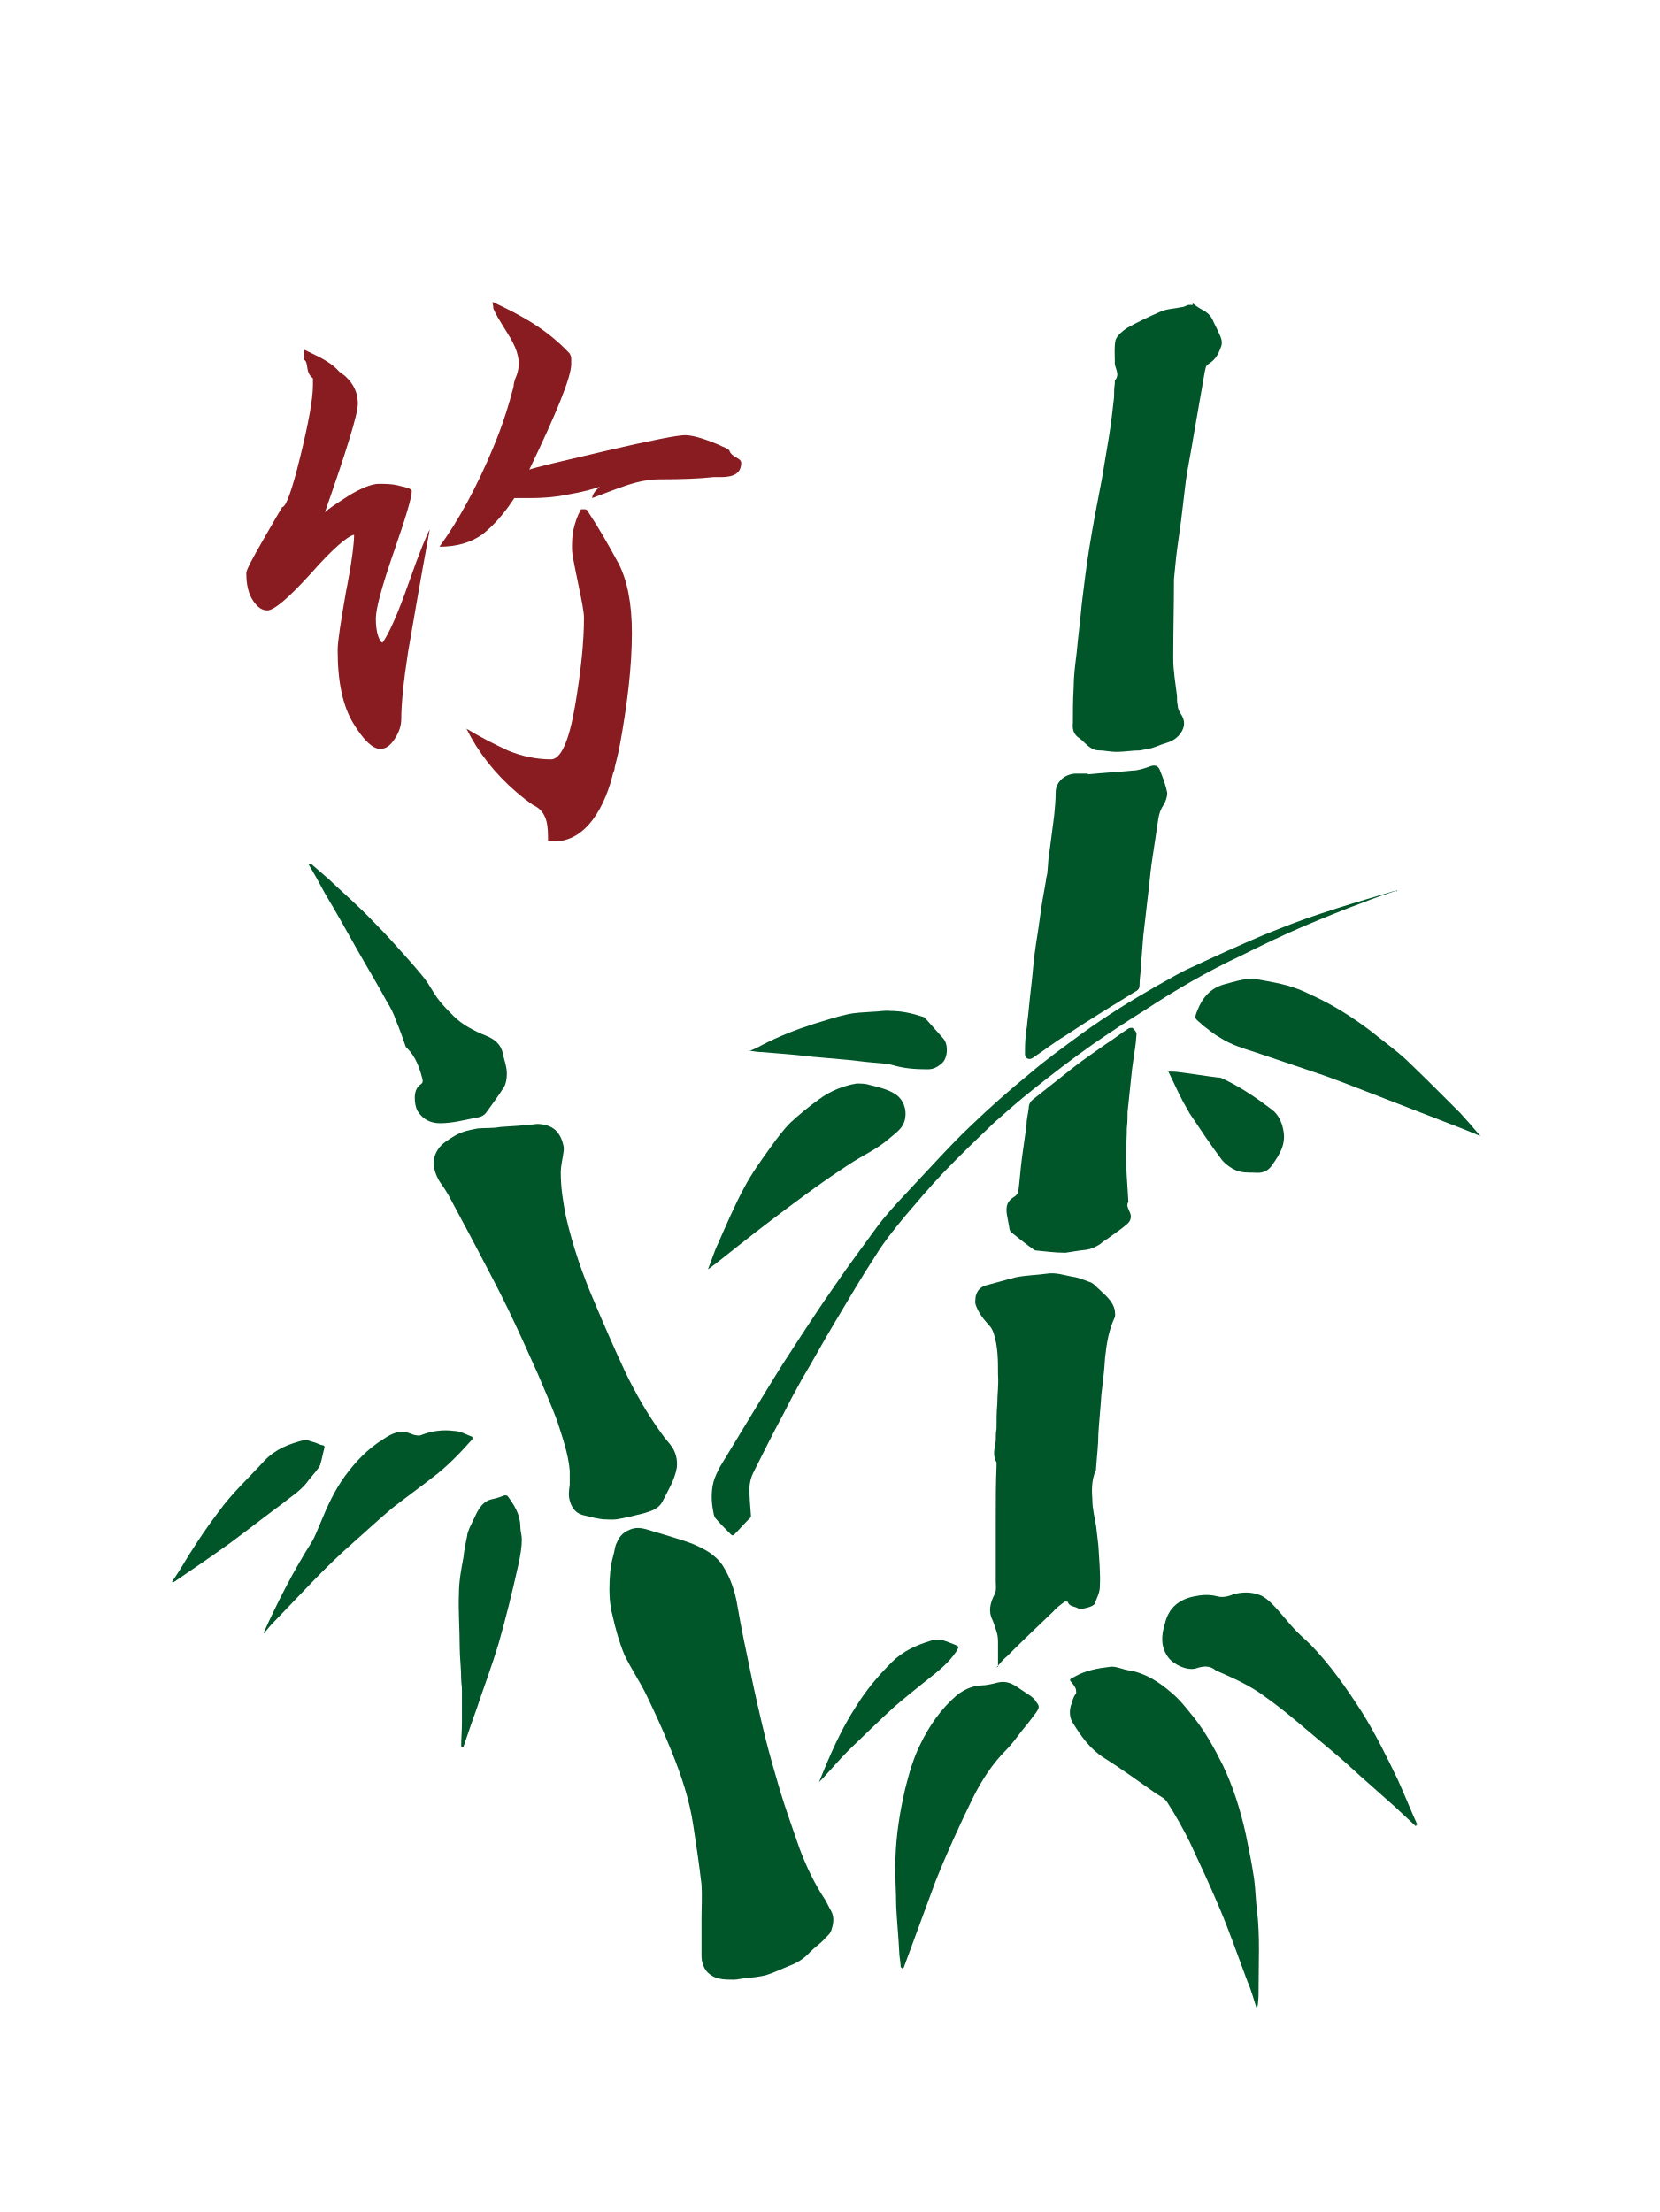
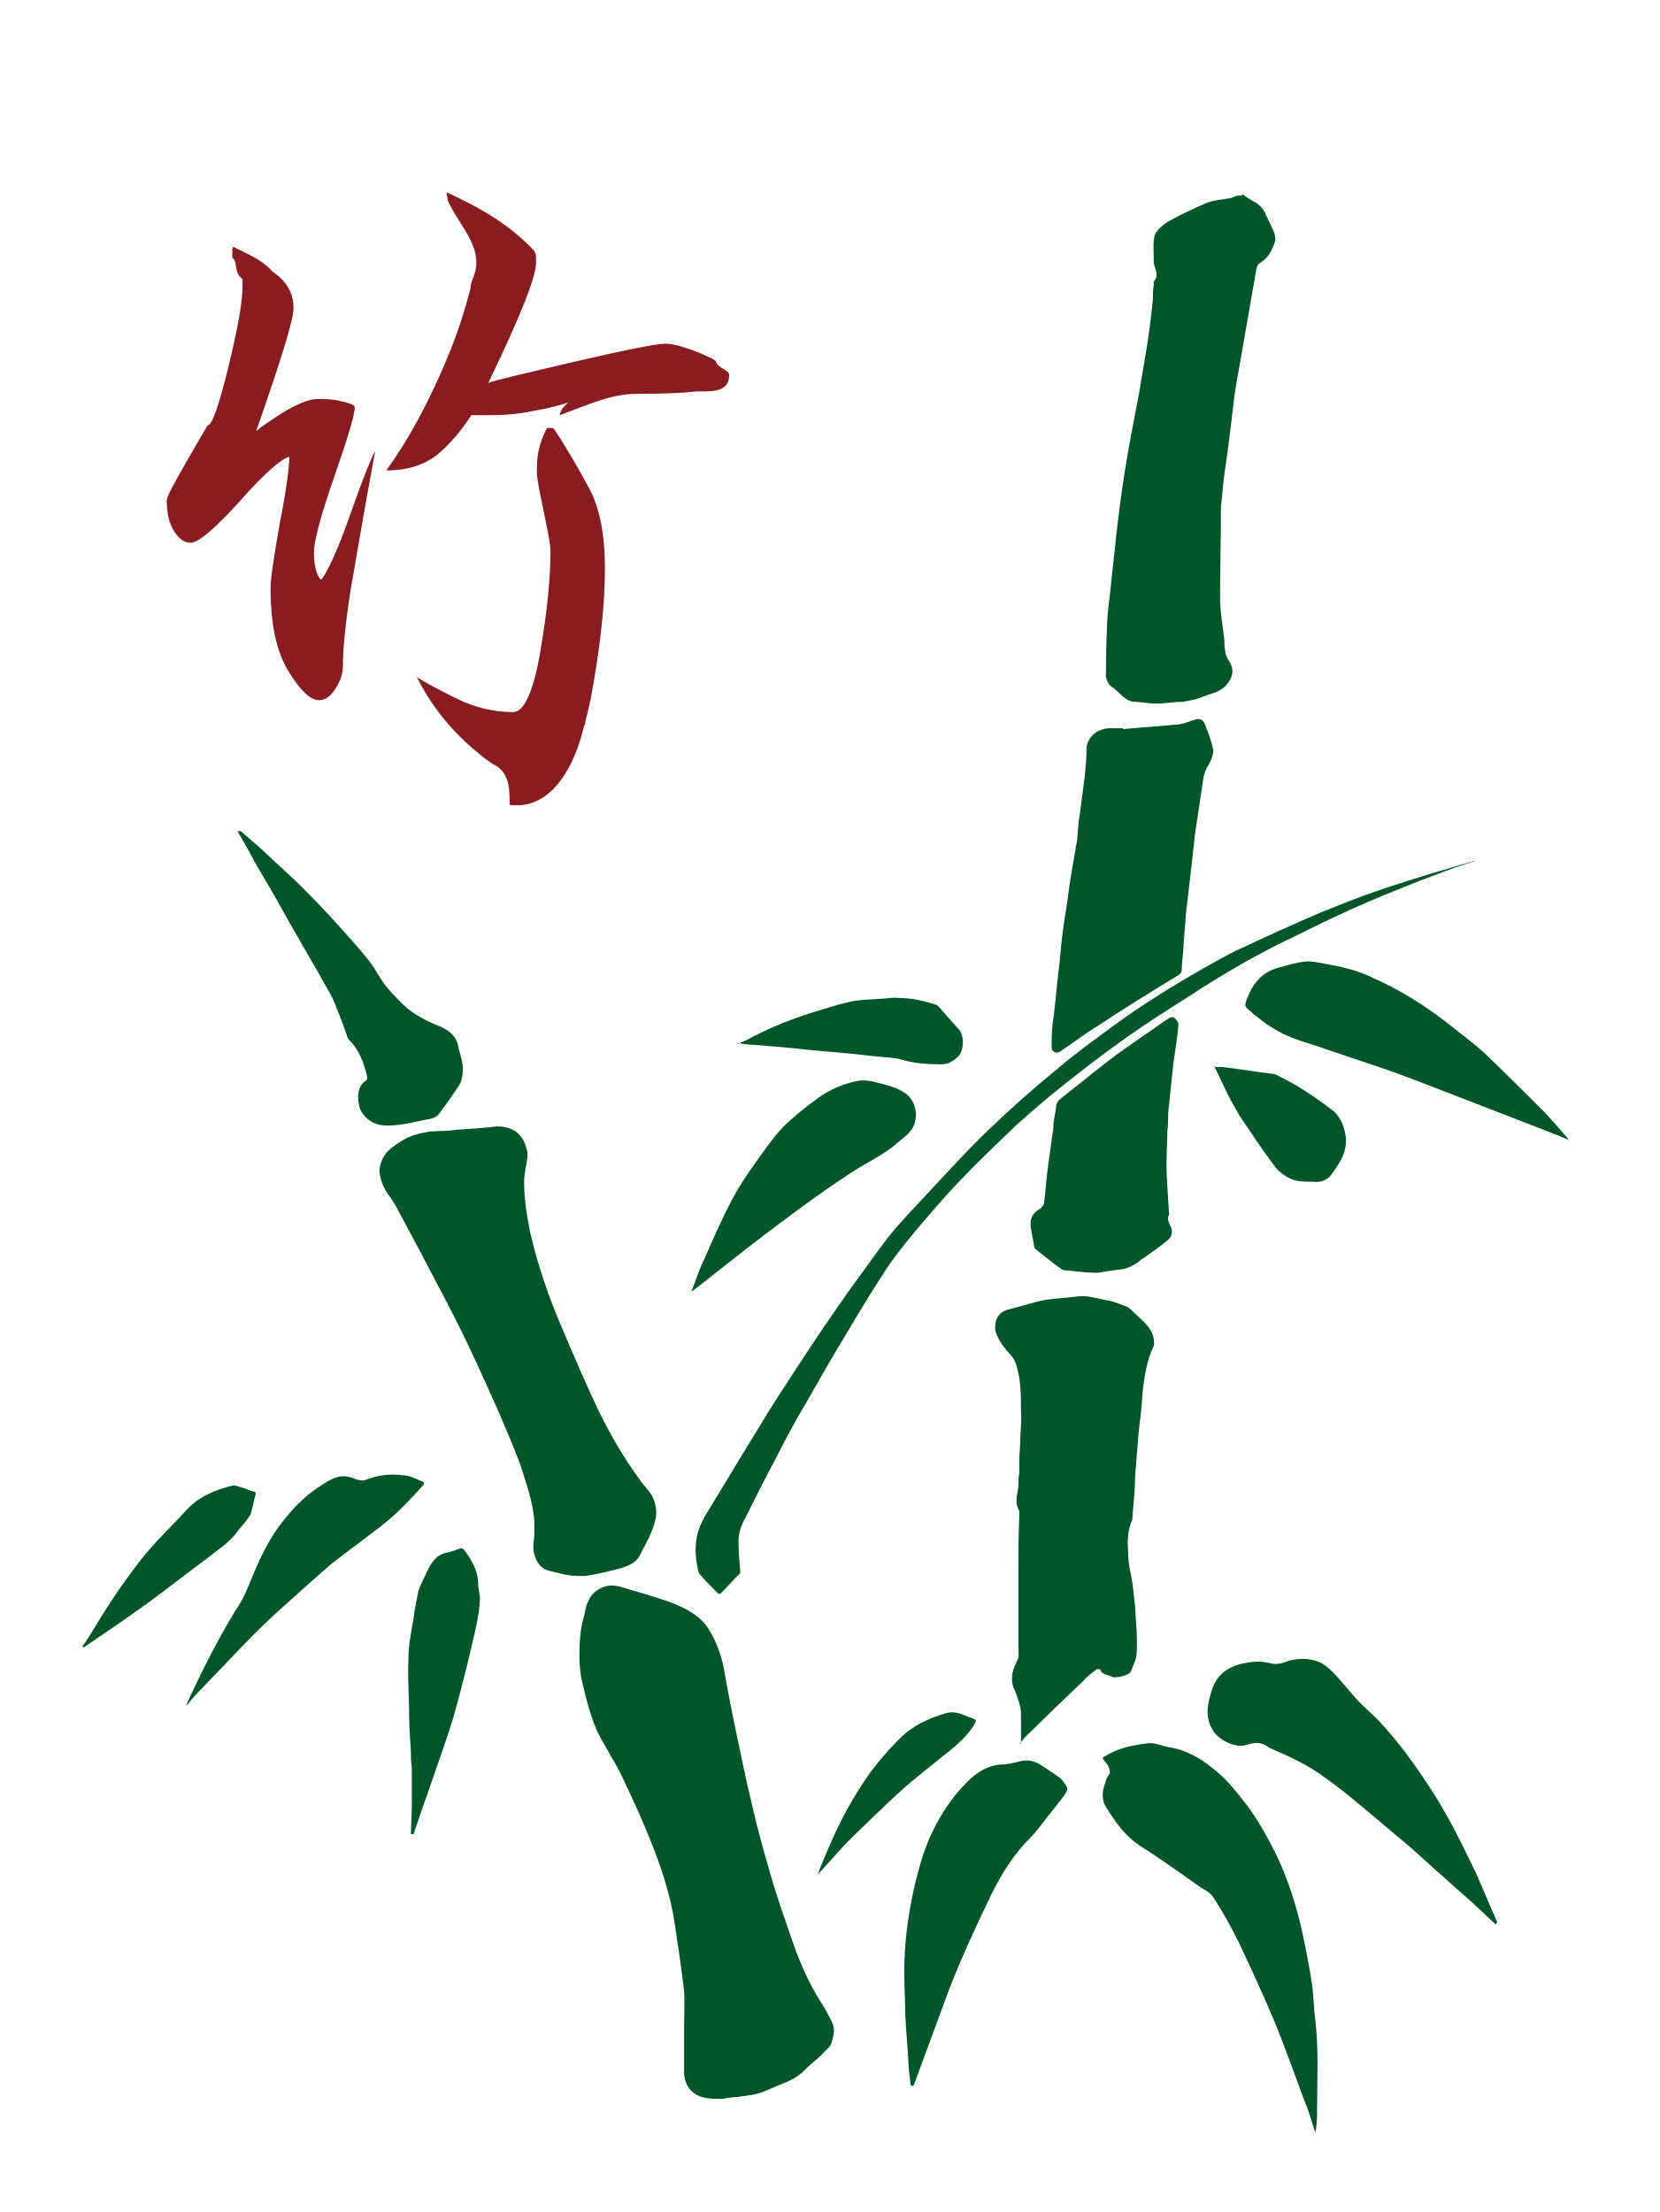
<svg xmlns="http://www.w3.org/2000/svg" width="900" height="1200" viewBox="0 0 900 1200">
-   <svg viewBox="0 0 19 26" preserveAspectRatio="xMidYMid meet" x="54.00" y="72.00" width="792.00" height="1056.00">
+   <svg viewBox="0 0 19 26" preserveAspectRatio="xMidYMid meet" width="900" height="1200">
    <defs>
      <style>
      .cls-1 {
        fill: #005529;
      }

      .cls-2 {
        fill: #881c21;
      }
    </style>
    </defs>
    <g>
      <path class="cls-1" d="M14.35,2.28s.08,.06,.12,.08c.08,.04,.13,.09,.16,.17,.03,.06,.06,.12,.09,.19,.02,.05,.03,.1,0,.16-.03,.09-.08,.16-.16,.21-.04,.02-.04,.07-.05,.11-.05,.29-.1,.57-.15,.86-.03,.19-.07,.38-.1,.58-.02,.16-.04,.33-.06,.5-.02,.17-.05,.35-.07,.52-.01,.1-.02,.2-.03,.3,0,.35-.01,.71-.01,1.06,0,.17,.03,.33,.05,.5,0,.04,0,.09,.01,.13,0,.04,.02,.08,.04,.11,.06,.09,.06,.17,0,.26-.05,.07-.12,.11-.19,.13-.07,.02-.13,.05-.2,.07-.05,.01-.1,.02-.15,.03-.11,0-.21,.02-.32,.02-.08,0-.16-.02-.23-.02-.12,0-.18-.1-.26-.16-.08-.05-.1-.12-.09-.21,0-.15,0-.3,.01-.46,0-.16,.02-.31,.04-.47,.02-.22,.05-.45,.07-.67,.03-.25,.06-.49,.1-.74,.05-.31,.11-.62,.17-.93,.03-.18,.06-.36,.09-.54,.03-.18,.05-.36,.07-.54,0-.06,0-.12,.01-.18,0-.01,0-.03,0-.04,.08-.09-.01-.17,0-.25,0-.1-.01-.2,.01-.29,.02-.06,.09-.12,.15-.16,.14-.08,.29-.15,.45-.22,.09-.04,.19-.04,.28-.06,.03,0,.06-.02,.09-.03h.06Z" />
      <path class="cls-1" d="M.72,19.35s.07-.1,.1-.15c.16-.27,.33-.53,.52-.78,.18-.25,.4-.45,.61-.68,.15-.16,.34-.23,.54-.28,.04,0,.08,.02,.12,.03,.04,.01,.07,.03,.11,.04,.04,0,.04,.03,.03,.05-.02,.07-.03,.14-.05,.2,0,.02-.02,.04-.03,.06-.05,.07-.11,.13-.16,.2-.09,.11-.22,.19-.33,.28-.23,.17-.46,.35-.69,.52-.25,.18-.5,.35-.75,.52,0,0-.01,0-.02,0H.72Z" />
      <path class="cls-1" d="M7.79,23.85c0-.15,.01-.3,0-.45-.03-.26-.07-.53-.11-.79-.05-.34-.16-.67-.29-.99-.1-.25-.21-.49-.33-.74-.09-.19-.21-.36-.3-.55-.07-.17-.12-.35-.16-.53-.03-.11-.04-.23-.04-.34,0-.15,.01-.31,.05-.45,.02-.06,.02-.13,.05-.18,.03-.08,.09-.14,.17-.17,.11-.05,.21-.01,.31,.02,.17,.05,.34,.1,.51,.16,.17,.07,.33,.15,.43,.31,.1,.16,.16,.34,.19,.53,.05,.29,.11,.58,.17,.86,.06,.3,.13,.6,.2,.89,.06,.24,.13,.48,.2,.72,.08,.26,.17,.51,.26,.77,.09,.24,.2,.47,.34,.68,.03,.05,.05,.1,.08,.15,.05,.09,.03,.18,0,.27-.02,.05-.07,.08-.1,.12-.06,.06-.12,.1-.18,.16-.08,.09-.18,.15-.29,.19-.1,.04-.2,.09-.3,.12-.08,.02-.17,.03-.26,.04-.06,0-.11,.02-.17,.02-.13,0-.26,0-.36-.11-.05-.06-.07-.14-.07-.21,0-.16,0-.33,0-.49h0Z" />
      <path class="cls-1" d="M5.61,13.24c.19,.01,.3,.1,.34,.31,0,.01,0,.02,0,.04-.01,.1-.04,.2-.04,.3,0,.2,.03,.39,.07,.59,.09,.39,.22,.77,.38,1.14,.13,.31,.27,.63,.41,.93,.14,.29,.3,.57,.49,.83,.04,.06,.1,.12,.14,.18,.05,.08,.07,.17,.06,.27-.03,.17-.12,.31-.19,.45-.05,.1-.15,.13-.25,.16-.12,.03-.24,.06-.36,.08-.06,.01-.13,0-.19,0-.08-.01-.16-.03-.24-.05-.11-.02-.17-.09-.2-.2-.02-.07-.01-.14,0-.21,0-.06,0-.13,0-.19-.02-.23-.1-.45-.17-.67-.08-.21-.17-.42-.26-.63-.13-.29-.26-.58-.4-.87-.15-.31-.32-.62-.48-.93-.1-.19-.21-.39-.31-.58-.03-.05-.06-.1-.09-.14-.06-.08-.1-.18-.11-.28,0-.06,.02-.13,.06-.19,.05-.08,.14-.13,.22-.18,.1-.06,.2-.08,.31-.1,.1-.01,.2,0,.3-.02,.16-.01,.33-.02,.49-.04,.01,0,.02,0,.03,0Z" />
      <path class="cls-1" d="M11.75,20.49c0-.11,0-.21,0-.3,0-.06,0-.11-.02-.17-.02-.06-.04-.13-.07-.19-.04-.12,0-.22,.05-.32,.02-.04,.01-.11,.01-.16,0-.14,0-.28,0-.42,0-.02,0-.04,0-.06,0-.11,0-.23,0-.34,0-.24,0-.48,.01-.72,0-.02,0-.04,0-.05-.06-.1-.02-.2-.01-.29,0-.05,0-.11,.01-.16,0-.11,0-.22,.01-.33,0-.13,.02-.26,.01-.39,0-.19,0-.38-.06-.56-.01-.03-.03-.07-.05-.09-.08-.09-.15-.17-.19-.29-.01-.04,0-.06,0-.1,.02-.09,.07-.14,.16-.16,.12-.03,.25-.07,.37-.1,.14-.03,.28-.03,.42-.05,.12-.02,.23,.02,.34,.04,.08,.01,.15,.04,.23,.07,.04,.01,.07,.04,.1,.07,.09,.09,.21,.17,.24,.31,0,.03,.01,.06,0,.09-.08,.17-.11,.35-.13,.54-.01,.17-.03,.33-.05,.5-.01,.17-.03,.35-.04,.52,0,.15-.02,.3-.03,.45,0,.02,0,.04-.01,.05-.05,.12-.05,.25-.04,.38,0,.12,.03,.23,.05,.35,.01,.09,.02,.17,.03,.26,.01,.18,.03,.37,.02,.55,0,.08-.04,.15-.07,.23-.02,.04-.18,.08-.22,.06-.05-.03-.12-.02-.14-.09,0,0-.03,0-.04,0-.05,.04-.11,.08-.15,.13-.21,.2-.42,.4-.62,.6-.05,.04-.09,.09-.14,.15Z" />
      <path class="cls-1" d="M12.95,8.57c.2-.02,.39-.03,.59-.05,.08,0,.17-.03,.25-.06,.06-.02,.1,0,.12,.05,.04,.1,.08,.2,.1,.31,0,.05-.02,.11-.05,.16-.04,.06-.06,.12-.07,.19-.03,.2-.06,.4-.09,.6-.02,.15-.03,.29-.05,.44-.02,.17-.04,.34-.06,.52-.01,.13-.02,.25-.03,.38,0,.09-.02,.18-.02,.28,0,.05-.03,.07-.07,.09-.31,.19-.62,.38-.92,.58-.15,.09-.29,.2-.44,.3-.05,.03-.1,0-.1-.05,0-.08,0-.17,.01-.25,0-.06,.02-.11,.02-.17,.02-.15,.03-.3,.05-.46,.02-.16,.03-.32,.05-.47,.02-.16,.05-.32,.07-.48,.02-.16,.05-.32,.08-.49,0-.04,.02-.08,.02-.12,.01-.09,.01-.19,.03-.29,.02-.15,.04-.31,.06-.46,.01-.1,.02-.21,.02-.31,0-.13,.11-.24,.26-.25,.06,0,.11,0,.17,0,0,0,0,0,0,0Z" />
      <path class="cls-1" d="M15.2,25.04c-.04-.12-.07-.24-.12-.35-.12-.32-.23-.64-.36-.95-.13-.31-.27-.61-.41-.91-.09-.18-.19-.36-.3-.53-.03-.05-.09-.08-.14-.11-.23-.16-.46-.33-.7-.48-.19-.12-.31-.29-.42-.47-.04-.06-.05-.14-.03-.22,.02-.06,.03-.12,.07-.17,.01-.01,0-.04,0-.06-.01-.03-.03-.06-.05-.08-.04-.05-.04-.05,.02-.08,.15-.09,.32-.12,.49-.14,.08-.01,.17,.04,.26,.05,.22,.04,.4,.16,.56,.3,.11,.09,.2,.21,.29,.32,.16,.2,.28,.42,.39,.64,.14,.29,.24,.61,.31,.93,.04,.19,.08,.39,.11,.59,.02,.14,.02,.29,.04,.43,.04,.35,.02,.69,.02,1.04,0,.09,0,.18-.02,.27,0,0,0,0,0,0Z" />
      <path class="cls-1" d="M12.65,14.96c-.15,0-.27-.02-.39-.03,0,0-.02,0-.03-.01-.1-.07-.2-.15-.3-.23-.02-.01-.03-.05-.03-.07-.01-.05-.02-.11-.03-.16-.02-.12,0-.19,.1-.25,.02-.01,.04-.04,.05-.06,.02-.15,.03-.31,.05-.46,.02-.14,.04-.29,.06-.43,0-.08,.02-.15,.03-.23,0-.05,.02-.09,.06-.12,.18-.14,.35-.28,.53-.42,.14-.11,.29-.21,.43-.31,.11-.07,.21-.15,.32-.22,.01,0,.04-.01,.05,0,.02,.02,.05,.05,.05,.08-.01,.16-.04,.31-.06,.47-.02,.19-.04,.38-.06,.57,0,.07,0,.14-.01,.22,0,.12-.01,.25-.01,.37,0,.2,.02,.4,.03,.6,0,0,0,0,0,.01-.03,.05,0,.09,.02,.14,.03,.06,.01,.12-.04,.16-.08,.07-.16,.12-.24,.18-.04,.03-.08,.05-.11,.08-.06,.04-.12,.07-.19,.08-.1,.01-.21,.03-.28,.04Z" />
      <path class="cls-1" d="M17.33,22.62c-.1-.09-.19-.18-.29-.27-.15-.13-.29-.26-.44-.39-.12-.11-.24-.22-.36-.32-.17-.14-.33-.28-.5-.42-.13-.11-.27-.22-.41-.32-.21-.16-.44-.26-.67-.36,0,0,0,0,0,0-.08-.07-.17-.06-.26-.03-.12,.04-.31-.05-.38-.15-.1-.14-.09-.29-.04-.45,.05-.21,.19-.32,.39-.36,.1-.02,.2-.03,.31,0,.07,.02,.15,0,.22-.03,.12-.03,.23-.03,.34,.01,.06,.02,.12,.07,.17,.12,.12,.12,.22,.26,.34,.38,.06,.06,.12,.11,.18,.17,.26,.27,.47,.57,.67,.88,.19,.3,.34,.61,.49,.92,.09,.2,.17,.4,.26,.6,0,0,0,0-.01,0Z" />
      <path class="cls-1" d="M17.08,10.12c-.15,.05-.3,.1-.45,.16-.27,.1-.54,.21-.8,.32-.28,.12-.55,.25-.83,.39-.45,.21-.88,.46-1.29,.73-.24,.15-.47,.3-.7,.46-.27,.19-.53,.39-.78,.59-.18,.14-.36,.3-.53,.45-.23,.22-.46,.44-.68,.67-.18,.19-.35,.39-.52,.59-.13,.16-.27,.33-.38,.51-.19,.29-.37,.6-.55,.9-.15,.25-.29,.51-.44,.76-.09,.16-.17,.31-.25,.47-.14,.26-.27,.52-.4,.78-.03,.06-.05,.14-.05,.21,0,.12,.01,.24,.02,.36,0,.01,0,.03-.02,.04-.07,.07-.13,.14-.2,.21-.02,.02-.03,.02-.05,0-.07-.07-.14-.14-.2-.21-.03-.03-.03-.09-.04-.13-.02-.12-.02-.24,.01-.36,.02-.07,.05-.13,.08-.19,.18-.3,.36-.59,.54-.89,.13-.21,.26-.43,.4-.64,.2-.31,.41-.63,.62-.93,.17-.25,.36-.5,.54-.75,.11-.15,.24-.29,.37-.43,.14-.15,.28-.3,.42-.45,.15-.16,.31-.33,.47-.48,.25-.24,.51-.47,.78-.69,.22-.19,.46-.36,.69-.53,.33-.24,.67-.45,1.02-.65,.15-.08,.29-.17,.45-.24,.32-.15,.65-.3,.98-.44,.25-.1,.5-.2,.75-.28,.33-.11,.67-.21,1.01-.31,0,0,0,.01,0,.02Z" />
      <path class="cls-1" d="M10.45,24.5c0-.07-.02-.14-.02-.21-.01-.2-.03-.4-.04-.6,0-.21-.02-.43-.01-.64,.01-.32,.06-.63,.13-.93,.05-.2,.11-.41,.2-.59,.12-.25,.28-.48,.49-.66,.09-.07,.19-.12,.31-.13,.08,0,.16-.02,.24-.04,.09-.02,.16,0,.24,.05,.06,.04,.12,.08,.18,.12,.03,.02,.07,.05,.09,.09,.05,.06,.04,.08,0,.14-.06,.08-.12,.16-.18,.23-.07,.09-.14,.19-.22,.27-.19,.19-.33,.41-.45,.65-.18,.37-.35,.74-.5,1.12-.14,.38-.28,.76-.42,1.14,0,0,0,0-.02,.01Z" />
      <path class="cls-1" d="M18.19,13.4c-.14-.06-.27-.11-.4-.16-.31-.12-.62-.24-.93-.36-.29-.11-.58-.23-.88-.33-.27-.09-.53-.18-.8-.27-.16-.05-.32-.1-.46-.19-.09-.05-.17-.12-.25-.18,0,0-.01-.02-.02-.02-.07-.06-.08-.06-.04-.16,.07-.18,.18-.31,.38-.36,.11-.03,.21-.06,.32-.07,.06,0,.12,.01,.17,.02,.11,.02,.22,.04,.33,.07,.11,.03,.21,.07,.31,.12,.29,.13,.56,.3,.81,.49,.16,.13,.33,.25,.48,.39,.24,.23,.48,.47,.71,.7,.09,.1,.18,.2,.28,.32Z" />
      <path class="cls-1" d="M2.58,9.77c.07,.06,.15,.13,.22,.19,.2,.19,.41,.37,.6,.57,.17,.17,.33,.35,.49,.53,.07,.08,.14,.16,.21,.25,.06,.08,.11,.18,.17,.26,.06,.08,.14,.16,.21,.23,.06,.06,.13,.11,.2,.15,.07,.04,.15,.08,.23,.11,.12,.05,.21,.12,.23,.26,.02,.08,.05,.16,.05,.25,0,.06-.01,.13-.04,.18-.07,.11-.15,.22-.23,.33-.04,.06-.1,.07-.16,.08-.15,.03-.3,.07-.46,.07-.13,0-.23-.05-.3-.16-.03-.05-.04-.12-.04-.18,0-.07,.02-.14,.08-.18,.03-.02,.03-.04,.02-.08-.04-.15-.09-.29-.2-.4,0,0-.01-.01-.02-.02-.04-.12-.08-.23-.13-.35-.03-.09-.07-.17-.12-.25-.13-.24-.27-.47-.4-.7-.14-.25-.28-.5-.43-.75-.07-.13-.14-.26-.22-.39,0,0,0,0,0,0Z" />
      <path class="cls-1" d="M7.88,15.17c.05-.12,.08-.23,.13-.33,.11-.25,.22-.51,.35-.75,.1-.19,.23-.37,.36-.55,.08-.11,.16-.22,.26-.32,.12-.11,.24-.21,.38-.31,.15-.11,.32-.18,.5-.21,.06,0,.12,0,.18,.02,.12,.03,.25,.06,.35,.13,.1,.07,.14,.2,.12,.31-.02,.14-.13,.2-.22,.28-.16,.14-.35,.22-.53,.34-.2,.13-.4,.27-.59,.41-.3,.22-.59,.44-.88,.67-.13,.1-.26,.21-.41,.32Z" />
      <path class="cls-1" d="M1.94,20.04c.19-.42,.4-.83,.64-1.21,.05-.08,.08-.17,.12-.26,.09-.22,.19-.44,.33-.63,.14-.19,.3-.36,.51-.49,.06-.04,.11-.07,.18-.09,.08-.02,.15,0,.22,.03,.04,.01,.08,.02,.12,0,.13-.05,.28-.07,.42-.05,.09,0,.17,.05,.25,.08,0,0,0,.02,0,.03-.16,.18-.33,.36-.53,.51-.18,.14-.36,.27-.54,.41-.18,.15-.35,.31-.52,.46-.38,.33-.71,.7-1.06,1.06-.05,.05-.09,.1-.13,.15Z" />
      <path class="cls-1" d="M4.58,21.55c0-.1,.01-.21,.01-.31,0-.15,0-.29,0-.44,0-.05-.01-.1-.01-.15,0-.14-.02-.29-.02-.43,0-.24-.02-.48-.01-.71,0-.16,.03-.32,.06-.48,.01-.1,.03-.19,.05-.29,0-.03,.02-.07,.03-.1,.03-.06,.06-.13,.09-.19,.05-.1,.11-.18,.22-.2,.05-.01,.11-.03,.16-.05,.01,0,.03,0,.04,.01,.09,.12,.17,.25,.17,.41,0,.06,.02,.11,.02,.17,0,.1-.02,.21-.04,.31-.08,.36-.17,.73-.27,1.08-.09,.3-.2,.59-.3,.89-.06,.16-.11,.32-.17,.49,0,0-.01,0-.02,0Z" />
      <path class="cls-1" d="M8.42,12.27c.07-.03,.12-.05,.17-.08,.23-.12,.46-.21,.71-.29,.14-.04,.28-.09,.42-.12,.12-.03,.24-.03,.37-.04,.07,0,.15-.02,.22-.01,.15,0,.29,.03,.44,.08,.01,0,.02,.01,.03,.02,.08,.09,.16,.18,.24,.27,.07,.08,.06,.26-.02,.33-.06,.05-.11,.08-.19,.08-.16,0-.32-.01-.48-.06-.08-.02-.16-.02-.25-.03-.13-.01-.25-.03-.38-.04-.11-.01-.23-.02-.34-.03-.13-.01-.27-.03-.4-.04-.12-.01-.24-.02-.36-.03-.05,0-.11-.01-.18-.02Z" />
      <path class="cls-1" d="M14.01,12.54c.06,0,.11,0,.17,.01,.17,.02,.34,.05,.51,.07,.02,0,.03,0,.05,.01,.24,.11,.46,.26,.67,.42,.08,.06,.13,.16,.15,.27,.04,.19-.05,.33-.15,.47-.06,.09-.14,.11-.24,.1-.08,0-.17,0-.24-.03-.07-.03-.14-.08-.19-.14-.15-.2-.29-.41-.43-.62-.03-.05-.06-.11-.09-.16-.07-.13-.13-.27-.2-.41Z" />
      <path class="cls-1" d="M9.36,22.03c.14-.35,.29-.7,.5-1.02,.13-.21,.29-.4,.47-.58,.15-.15,.33-.23,.53-.29,.12-.04,.21,.02,.3,.05,.08,.03,.07,.03,.03,.1-.1,.15-.24,.26-.38,.37-.15,.12-.3,.24-.44,.36-.21,.19-.41,.39-.61,.58-.12,.12-.23,.25-.35,.38-.01,.01-.03,.03-.04,.04Z" />
    </g>
    <path class="cls-2" d="M2.49,2.9c.13,.07,.33,.14,.46,.29,.03,.02,.05,.04,.08,.06,.12,.11,.17,.23,.17,.37s-.15,.62-.44,1.45c.05-.05,.16-.12,.33-.23,.17-.1,.3-.15,.39-.15s.19,0,.29,.03c.1,.02,.15,.04,.15,.07,0,.08-.08,.35-.24,.81-.16,.46-.24,.76-.24,.89,0,.09,.01,.17,.03,.23,.02,.06,.04,.09,.06,.09,.08-.11,.2-.37,.35-.8,.15-.43,.25-.66,.28-.71-.13,.7-.22,1.24-.29,1.64-.06,.39-.09,.69-.09,.89,0,.09-.03,.18-.09,.27-.06,.09-.12,.13-.19,.13-.1,0-.22-.11-.36-.34-.14-.23-.21-.55-.21-.98,0-.11,.04-.37,.11-.77,.08-.4,.11-.66,.11-.77-.09,.02-.29,.19-.58,.52-.3,.33-.49,.49-.58,.49-.07,0-.13-.04-.19-.13-.06-.09-.09-.21-.09-.37,0-.04,.08-.19,.23-.45,.15-.26,.23-.4,.25-.43,.05,0,.13-.22,.24-.67,.11-.45,.17-.77,.17-.96,0-.03,0-.07,0-.09-.11-.08-.05-.21-.12-.25v-.1Zm2.51-.64c.41,.19,.74,.38,1.03,.69,.01,.02,.02,.04,.02,.07,0,.02,0,.05,0,.07,0,.17-.19,.64-.56,1.41,.08-.03,.42-.11,1.02-.25,.6-.14,.96-.21,1.06-.21,.09,0,.24,.04,.43,.12,.03,.01,.06,.03,.09,.04,.03,.01,.05,.03,.07,.04,.03,.1,.16,.1,.16,.17,0,.19-.19,.19-.3,.19-.02,0-.05,0-.07,0-.18,.02-.42,.03-.73,.03-.13,0-.28,.03-.43,.08s-.3,.11-.46,.17c0-.04,.03-.09,.1-.15-.09,.03-.23,.07-.41,.1-.19,.04-.36,.05-.51,.05-.04,0-.08,0-.12,0-.04,0-.08,0-.1,0-.13,.2-.27,.36-.42,.48-.15,.11-.34,.17-.58,.17,.26-.36,.5-.8,.72-1.33,.13-.31,.21-.58,.27-.81,0-.03,.01-.07,.02-.1,.17-.36-.15-.62-.29-.94,0-.03-.01-.07-.01-.07Zm1.26,2.78c.16,.24,.29,.47,.42,.71,.12,.23,.18,.54,.18,.93,0,.45-.06,.96-.17,1.55-.02,.09-.04,.17-.06,.25,0,.03-.01,.05-.02,.07-.09,.39-.35,.98-.87,.91,0-.19,0-.39-.2-.48-.03-.02-.07-.05-.11-.08s-.07-.06-.11-.09c-.29-.25-.51-.53-.67-.85,.18,.11,.36,.2,.55,.29,.19,.08,.39,.12,.58,.12,.13,0,.24-.24,.32-.71,.08-.47,.12-.86,.12-1.18,0-.08-.03-.23-.08-.47-.05-.24-.08-.39-.08-.45,0-.08,0-.17,.02-.26,.02-.09,.05-.18,.1-.27h.06Z" />
  </svg>
</svg>
